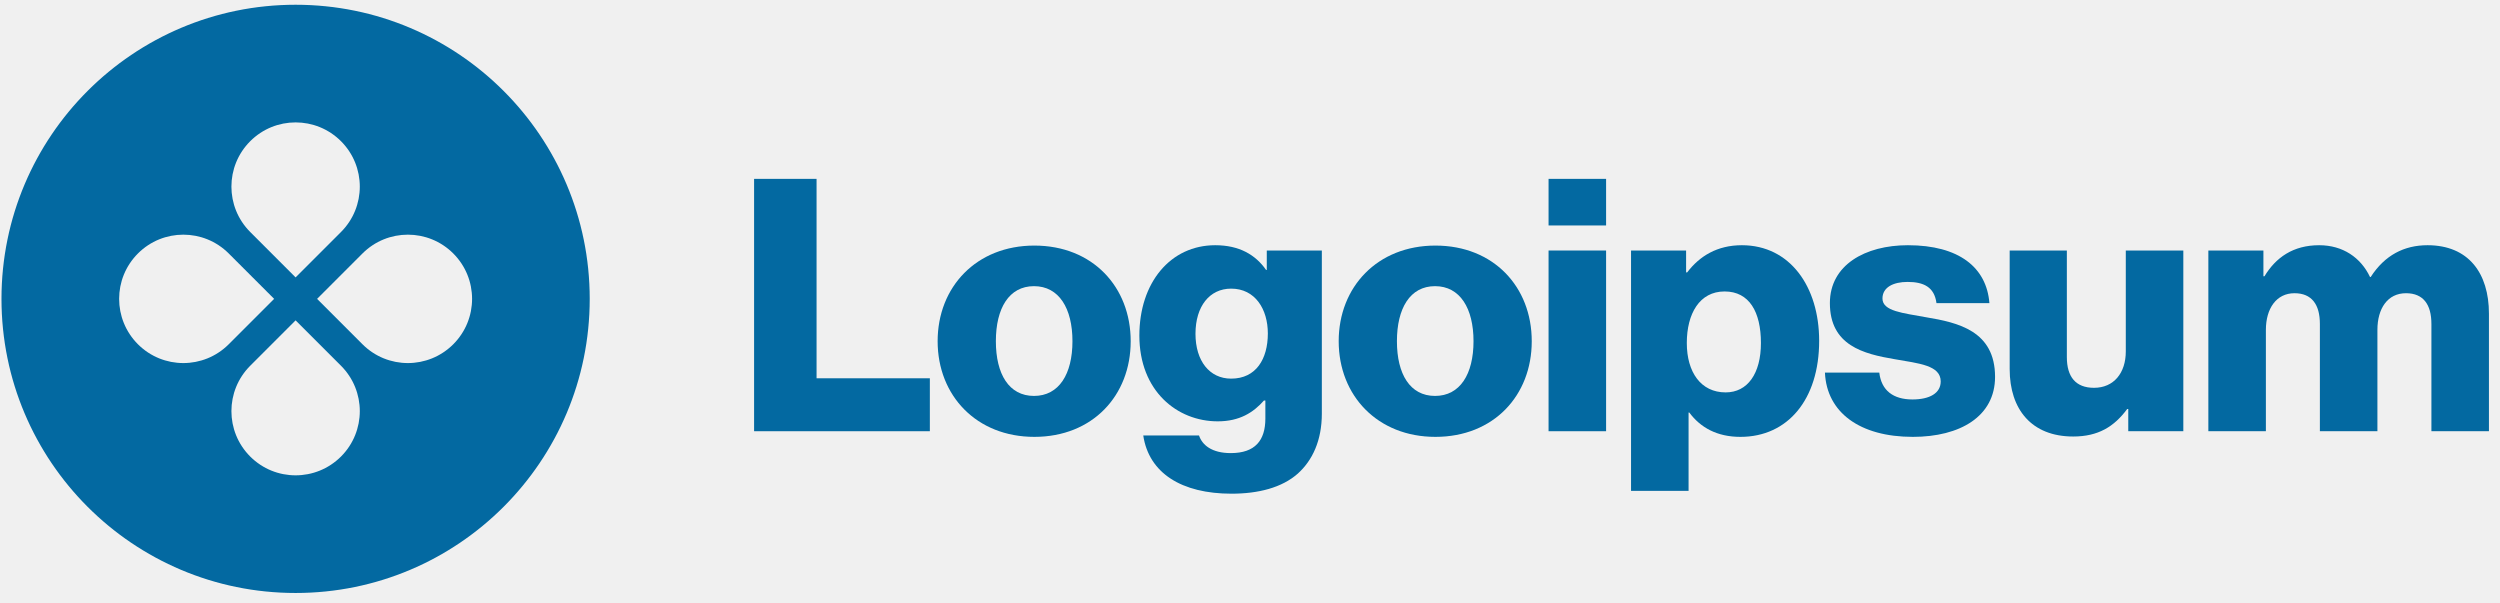
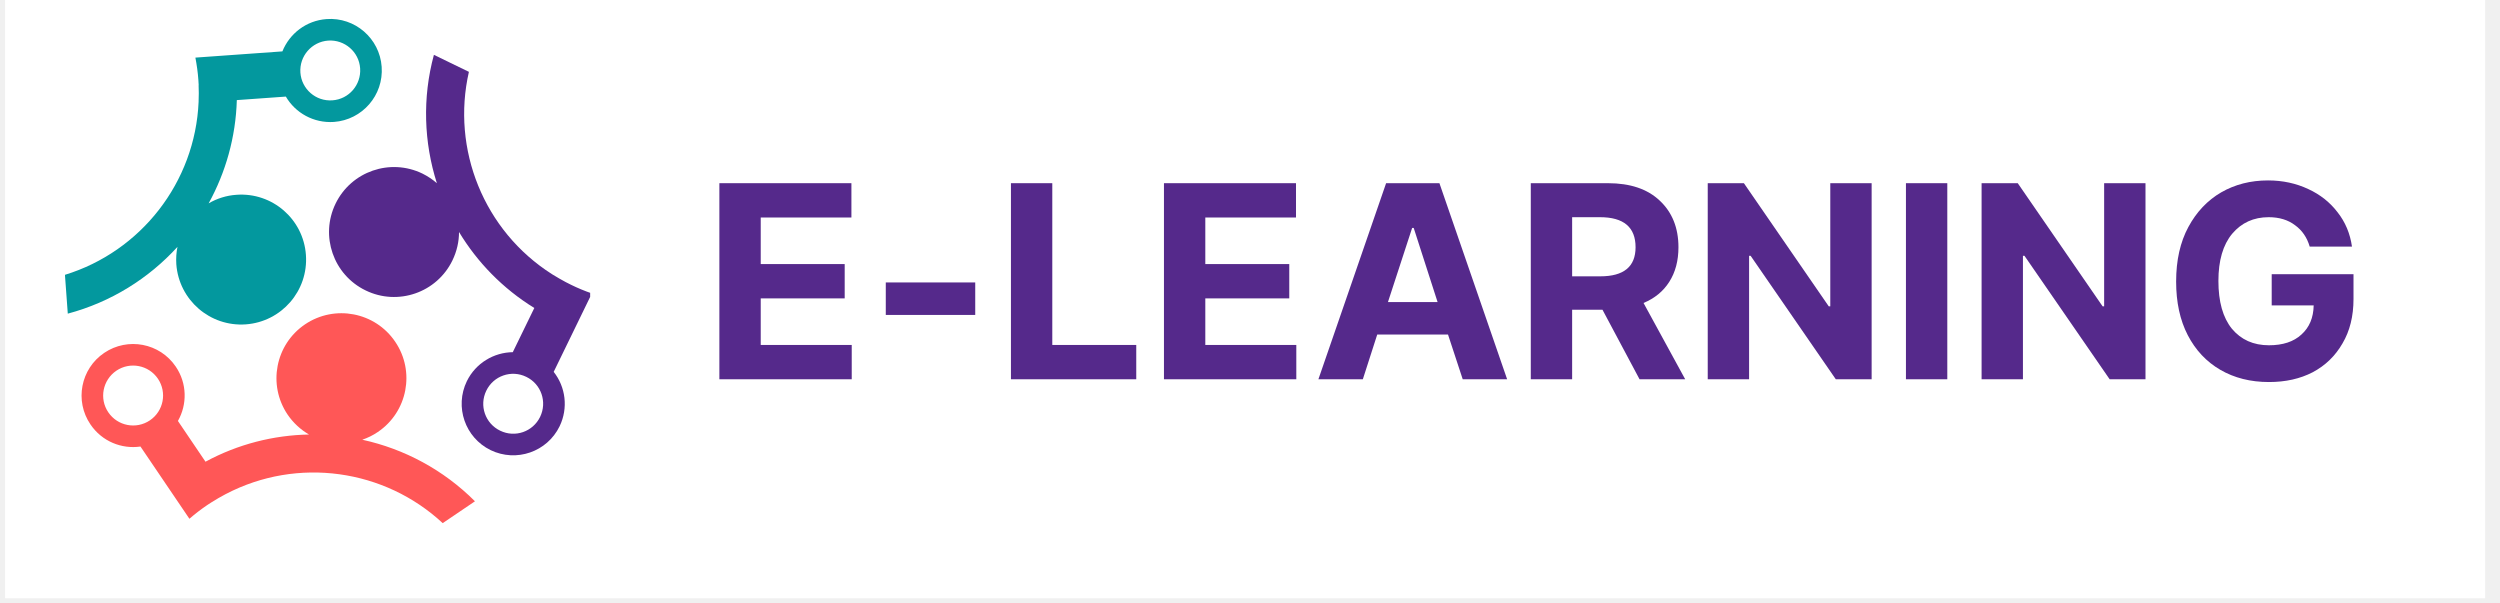
- <svg xmlns="http://www.w3.org/2000/svg" id="logo-52" width="170" height="41" viewBox="0 0 170 41" fill="none">
-   <path d="M51.278 29.323H63.23V25.723H55.526V12.163H51.278V29.323Z" class="cneutral" fill="#0369a1" />
-   <path d="M70.311 26.923C68.607 26.923 67.719 25.435 67.719 23.203C67.719 20.971 68.607 19.459 70.311 19.459C72.015 19.459 72.927 20.971 72.927 23.203C72.927 25.435 72.015 26.923 70.311 26.923ZM70.335 29.707C74.295 29.707 76.887 26.899 76.887 23.203C76.887 19.507 74.295 16.699 70.335 16.699C66.399 16.699 63.759 19.507 63.759 23.203C63.759 26.899 66.399 29.707 70.335 29.707Z" class="cneutral" fill="#0369a1" />
-   <path d="M83.741 33.571C85.565 33.571 87.173 33.163 88.253 32.203C89.237 31.315 89.885 29.971 89.885 28.123V17.035H86.141V18.355H86.093C85.373 17.323 84.269 16.675 82.637 16.675C79.589 16.675 77.477 19.219 77.477 22.819C77.477 26.587 80.045 28.651 82.805 28.651C84.293 28.651 85.229 28.051 85.949 27.235H86.045V28.459C86.045 29.947 85.349 30.811 83.693 30.811C82.397 30.811 81.749 30.259 81.533 29.611H77.741C78.125 32.179 80.357 33.571 83.741 33.571ZM83.717 25.747C82.253 25.747 81.293 24.547 81.293 22.699C81.293 20.827 82.253 19.627 83.717 19.627C85.349 19.627 86.213 21.019 86.213 22.675C86.213 24.403 85.421 25.747 83.717 25.747Z" class="cneutral" fill="#0369a1" />
-   <path d="M97.583 26.923C95.879 26.923 94.991 25.435 94.991 23.203C94.991 20.971 95.879 19.459 97.583 19.459C99.287 19.459 100.199 20.971 100.199 23.203C100.199 25.435 99.287 26.923 97.583 26.923ZM97.607 29.707C101.567 29.707 104.159 26.899 104.159 23.203C104.159 19.507 101.567 16.699 97.607 16.699C93.671 16.699 91.031 19.507 91.031 23.203C91.031 26.899 93.671 29.707 97.607 29.707Z" class="cneutral" fill="#0369a1" />
-   <path d="M105.302 29.323H109.214V17.035H105.302V29.323ZM105.302 15.331H109.214V12.163H105.302V15.331Z" class="cneutral" fill="#0369a1" />
-   <path d="M110.911 33.379H114.823V28.051H114.871C115.639 29.083 116.767 29.707 118.351 29.707C121.567 29.707 123.703 27.163 123.703 23.179C123.703 19.483 121.711 16.675 118.447 16.675C116.767 16.675 115.567 17.419 114.727 18.523H114.655V17.035H110.911V33.379ZM117.343 26.683C115.663 26.683 114.703 25.315 114.703 23.323C114.703 21.331 115.567 19.819 117.271 19.819C118.951 19.819 119.743 21.211 119.743 23.323C119.743 25.411 118.831 26.683 117.343 26.683Z" class="cneutral" fill="#0369a1" />
-   <path d="M130.072 29.707C133.288 29.707 135.664 28.315 135.664 25.627C135.664 22.483 133.12 21.931 130.96 21.571C129.4 21.283 128.008 21.163 128.008 20.299C128.008 19.531 128.752 19.171 129.712 19.171C130.792 19.171 131.536 19.507 131.68 20.611H135.28C135.088 18.187 133.216 16.675 129.736 16.675C126.832 16.675 124.432 18.019 124.432 20.611C124.432 23.491 126.712 24.067 128.848 24.427C130.48 24.715 131.968 24.835 131.968 25.939C131.968 26.731 131.224 27.163 130.048 27.163C128.752 27.163 127.936 26.563 127.792 25.339H124.096C124.216 28.051 126.472 29.707 130.072 29.707Z" class="cneutral" fill="#0369a1" />
-   <path d="M140.978 29.683C142.682 29.683 143.762 29.011 144.65 27.811H144.722V29.323H148.466V17.035H144.554V23.899C144.554 25.363 143.738 26.371 142.394 26.371C141.146 26.371 140.546 25.627 140.546 24.283V17.035H136.658V25.099C136.658 27.835 138.146 29.683 140.978 29.683Z" class="cneutral" fill="#0369a1" />
-   <path d="M150.168 29.323H154.08V22.435C154.08 20.971 154.8 19.939 156.024 19.939C157.2 19.939 157.752 20.707 157.752 22.027V29.323H161.664V22.435C161.664 20.971 162.36 19.939 163.608 19.939C164.784 19.939 165.336 20.707 165.336 22.027V29.323H169.248V21.331C169.248 18.571 167.856 16.675 165.072 16.675C163.488 16.675 162.168 17.347 161.208 18.835H161.16C160.536 17.515 159.312 16.675 157.704 16.675C155.928 16.675 154.752 17.515 153.984 18.787H153.912V17.035H150.168V29.323Z" class="cneutral" fill="#0369a1" />
-   <path fill-rule="evenodd" clip-rule="evenodd" d="M20.101 40.323C31.147 40.323 40.101 31.369 40.101 20.323C40.101 9.278 31.147 0.323 20.101 0.323C9.056 0.323 0.101 9.278 0.101 20.323C0.101 31.369 9.056 40.323 20.101 40.323ZM23.188 15.776C24.893 14.071 24.893 11.307 23.188 9.602C21.483 7.897 18.719 7.897 17.015 9.602C15.31 11.307 15.31 14.071 17.015 15.776L20.101 18.863L23.188 15.776ZM24.649 23.41C26.354 25.115 29.118 25.115 30.823 23.41C32.528 21.705 32.528 18.941 30.823 17.236C29.118 15.531 26.354 15.531 24.649 17.236L21.562 20.323L24.649 23.41ZM23.188 31.045C24.893 29.34 24.893 26.576 23.188 24.871L20.101 21.784L17.015 24.871C15.31 26.576 15.31 29.34 17.015 31.045C18.719 32.749 21.483 32.749 23.188 31.045ZM9.38 23.41C7.675 21.705 7.675 18.941 9.38 17.236C11.085 15.531 13.849 15.531 15.554 17.236L18.641 20.323L15.554 23.41C13.849 25.115 11.085 25.115 9.38 23.41Z" class="ccustom" fill="#0369a1" />
+ <svg xmlns="http://www.w3.org/2000/svg" width="170" zoomAndPan="magnify" viewBox="0 0 127.5 30.75" height="41" preserveAspectRatio="xMidYMid meet" version="1.0">
+   <defs>
+     <g />
+     <clipPath id="35241f9eac">
+       <path d="M 0.266 0 L 126.738 0 L 126.738 30.504 L 0.266 30.504 Z M 0.266 0 " clip-rule="nonzero" />
+     </clipPath>
+     <clipPath id="45e75c06fc">
+       <path d="M 4 15 L 25 15 L 25 26.906 L 4 26.906 Z M 4 15 " clip-rule="nonzero" />
+     </clipPath>
+     <clipPath id="c56b66cc26">
+       <path d="M 3.316 0.867 L 20 0.867 L 20 17 L 3.316 17 Z M 3.316 0.867 " clip-rule="nonzero" />
+     </clipPath>
+     <clipPath id="95635a2e2e">
+       <path d="M 16 2 L 30.098 2 L 30.098 24 L 16 24 Z M 16 2 " clip-rule="nonzero" />
+     </clipPath>
+   </defs>
+   <g clip-path="url(#35241f9eac)">
+     <path fill="#ffffff" d="M 0.266 0 L 126.738 0 L 126.738 30.504 L 0.266 30.504 Z M 0.266 0 " fill-opacity="1" fill-rule="nonzero" />
+     <path fill="#ffffff" d="M 0.266 0 L 126.738 0 L 126.738 30.504 L 0.266 30.504 Z M 0.266 0 " fill-opacity="1" fill-rule="nonzero" />
+   </g>
+   <g clip-path="url(#45e75c06fc)">
+     <path fill="#ff5757" d="M 7.645 21.438 C 6.945 21.91 5.996 21.727 5.523 21.027 C 5.051 20.332 5.234 19.383 5.934 18.906 C 6.633 18.434 7.582 18.617 8.055 19.316 C 8.527 20.016 8.344 20.965 7.645 21.438 Z M 20.156 17.43 C 19.133 15.914 17.07 15.52 15.555 16.543 C 14.039 17.57 13.645 19.629 14.668 21.145 C 14.961 21.574 15.336 21.914 15.758 22.16 C 13.957 22.195 12.148 22.645 10.48 23.547 L 9.074 21.469 C 9.551 20.629 9.547 19.555 8.965 18.699 C 8.152 17.496 6.52 17.184 5.316 17.996 C 4.113 18.809 3.797 20.445 4.613 21.645 C 5.195 22.508 6.199 22.914 7.164 22.773 L 9.66 26.457 C 9.945 26.211 10.246 25.977 10.57 25.758 C 10.645 25.707 10.719 25.66 10.793 25.613 L 10.797 25.613 C 11.027 25.465 11.258 25.332 11.496 25.207 C 11.508 25.203 11.516 25.195 11.527 25.191 C 15.18 23.285 19.617 23.926 22.578 26.68 L 24.223 25.566 C 22.617 23.957 20.609 22.891 18.477 22.426 C 18.75 22.332 19.02 22.203 19.27 22.031 C 20.785 21.008 21.184 18.945 20.156 17.43 " fill-opacity="1" fill-rule="nonzero" />
+   </g>
+   <g clip-path="url(#c56b66cc26)">
+     <path fill="#03989e" d="M 15.32 3.703 C 15.262 2.863 15.895 2.133 16.734 2.07 C 17.578 2.012 18.309 2.645 18.367 3.484 C 18.426 4.328 17.793 5.059 16.953 5.117 C 16.109 5.18 15.379 4.543 15.32 3.703 Z M 12.535 16.543 C 14.359 16.41 15.734 14.828 15.602 13 C 15.473 11.176 13.887 9.801 12.062 9.934 C 11.543 9.969 11.062 10.125 10.641 10.371 C 11.508 8.793 12.023 7 12.078 5.105 L 14.578 4.926 C 15.066 5.762 16 6.289 17.031 6.219 C 18.48 6.113 19.57 4.855 19.465 3.406 C 19.363 1.961 18.105 0.867 16.656 0.973 C 15.617 1.047 14.766 1.715 14.402 2.621 L 9.965 2.938 C 10.035 3.309 10.09 3.688 10.117 4.074 C 10.121 4.164 10.129 4.254 10.133 4.344 L 10.129 4.348 C 10.141 4.617 10.141 4.887 10.129 5.152 C 10.129 5.164 10.129 5.18 10.129 5.191 C 9.953 9.305 7.18 12.828 3.312 14.016 L 3.457 15.996 C 5.652 15.41 7.578 14.207 9.051 12.59 C 8.992 12.875 8.973 13.172 8.992 13.473 C 9.125 15.301 10.711 16.672 12.535 16.543 " fill-opacity="1" fill-rule="nonzero" />
+   </g>
+   <g clip-path="url(#95635a2e2e)">
+     <path fill="#55298b" d="M 26.84 19.219 C 27.602 19.586 27.914 20.5 27.547 21.258 C 27.18 22.02 26.266 22.336 25.508 21.965 C 24.746 21.598 24.43 20.684 24.801 19.926 C 25.168 19.164 26.082 18.848 26.84 19.219 Z M 17.113 10.387 C 16.316 12.031 17 14.016 18.648 14.812 C 20.293 15.613 22.277 14.926 23.074 13.281 C 23.301 12.812 23.41 12.32 23.41 11.832 C 24.34 13.371 25.637 14.715 27.25 15.707 L 26.152 17.961 C 25.188 17.973 24.262 18.516 23.809 19.441 C 23.176 20.75 23.719 22.32 25.023 22.957 C 26.332 23.59 27.902 23.047 28.539 21.742 C 28.992 20.805 28.844 19.73 28.238 18.965 L 30.184 14.965 C 29.824 14.84 29.469 14.695 29.121 14.523 C 29.039 14.484 28.961 14.445 28.883 14.402 L 28.879 14.402 C 28.641 14.273 28.406 14.141 28.18 14 C 28.172 13.992 28.16 13.984 28.148 13.98 C 24.672 11.77 23.012 7.605 23.914 3.664 L 22.129 2.797 C 21.535 4.992 21.617 7.262 22.281 9.344 C 22.062 9.152 21.816 8.988 21.543 8.852 C 19.898 8.055 17.914 8.738 17.113 10.387 " fill-opacity="1" fill-rule="nonzero" />
+   </g>
+   <g fill="#55298b" fill-opacity="1">
+     <g transform="translate(35.81307, 19.34274)">
+       <g>
+         <path d="M 0.875 0 L 0.875 -10 L 7.609 -10 L 7.609 -8.25 L 2.984 -8.25 L 2.984 -5.875 L 7.266 -5.875 L 7.266 -4.125 L 2.984 -4.125 L 2.984 -1.75 L 7.625 -1.75 L 7.625 0 Z M 0.875 0 " />
+       </g>
+     </g>
+   </g>
+   <g fill="#55298b" fill-opacity="1">
+     <g transform="translate(44.23693, 19.34274)">
+       <g>
+         <path d="M 5.5 -4.938 L 5.5 -3.281 L 0.938 -3.281 L 0.938 -4.938 Z M 5.5 -4.938 " />
+       </g>
+     </g>
+   </g>
+   <g fill="#55298b" fill-opacity="1">
+     <g transform="translate(50.68303, 19.34274)">
+       <g>
+         <path d="M 0.875 0 L 0.875 -10 L 2.984 -10 L 2.984 -1.75 L 7.266 -1.75 L 7.266 0 Z M 0.875 0 " />
+       </g>
+     </g>
+   </g>
+   <g fill="#55298b" fill-opacity="1">
+     <g transform="translate(58.48671, 19.34274)">
+       <g>
+         <path d="M 0.875 0 L 0.875 -10 L 7.609 -10 L 7.609 -8.25 L 2.984 -8.25 L 2.984 -5.875 L 7.266 -5.875 L 7.266 -4.125 L 2.984 -4.125 L 2.984 -1.75 L 7.625 -1.75 L 7.625 0 Z M 0.875 0 " />
+       </g>
+     </g>
+   </g>
+   <g fill="#55298b" fill-opacity="1">
+     <g transform="translate(66.91057, 19.34274)">
+       <g>
+         <path d="M 2.594 0 L 0.328 0 L 3.781 -10 L 6.5 -10 L 9.953 0 L 7.688 0 L 6.938 -2.281 L 3.328 -2.281 Z M 3.875 -3.938 L 6.406 -3.938 L 5.188 -7.719 L 5.109 -7.719 Z M 3.875 -3.938 " />
+       </g>
+     </g>
+   </g>
+   <g fill="#55298b" fill-opacity="1">
+     <g transform="translate(77.19502, 19.34274)">
+       <g>
+         <path d="M 0.875 0 L 0.875 -10 L 4.812 -10 C 5.945 -10 6.828 -9.703 7.453 -9.109 C 8.086 -8.516 8.406 -7.723 8.406 -6.734 C 8.406 -6.047 8.25 -5.457 7.938 -4.969 C 7.633 -4.488 7.195 -4.129 6.625 -3.891 L 8.75 0 L 6.422 0 L 4.531 -3.547 L 2.984 -3.547 L 2.984 0 Z M 2.984 -5.25 L 4.422 -5.25 C 5.617 -5.25 6.219 -5.742 6.219 -6.734 C 6.219 -7.754 5.613 -8.266 4.406 -8.266 L 2.984 -8.266 Z M 2.984 -5.25 " />
+       </g>
+     </g>
+   </g>
+   <g fill="#55298b" fill-opacity="1">
+     <g transform="translate(86.21955, 19.34274)">
+       <g>
+         <path d="M 9.234 -10 L 9.234 0 L 7.406 0 L 3.062 -6.297 L 2.984 -6.297 L 2.984 0 L 0.875 0 L 0.875 -10 L 2.719 -10 L 7.047 -3.719 L 7.125 -3.719 L 7.125 -10 Z M 9.234 -10 " />
+       </g>
+     </g>
+   </g>
+   <g fill="#55298b" fill-opacity="1">
+     <g transform="translate(96.3282, 19.34274)">
+       <g>
+         <path d="M 2.984 -10 L 2.984 0 L 0.875 0 L 0.875 -10 Z M 2.984 -10 " />
+       </g>
+     </g>
+   </g>
+   <g fill="#55298b" fill-opacity="1">
+     <g transform="translate(100.1861, 19.34274)">
+       <g>
+         <path d="M 9.234 -10 L 9.234 0 L 7.406 0 L 3.062 -6.297 L 2.984 -6.297 L 2.984 0 L 0.875 0 L 0.875 -10 L 2.719 -10 L 7.047 -3.719 L 7.125 -3.719 L 7.125 -10 Z M 9.234 -10 " />
+       </g>
+     </g>
+   </g>
+   <g fill="#55298b" fill-opacity="1">
+     <g transform="translate(110.2947, 19.34274)">
+       <g>
+         <path d="M 7.5 -6.766 C 7.363 -7.234 7.113 -7.598 6.75 -7.859 C 6.395 -8.129 5.945 -8.266 5.406 -8.266 C 4.645 -8.266 4.023 -7.984 3.547 -7.422 C 3.078 -6.859 2.844 -6.055 2.844 -5.016 C 2.844 -3.961 3.07 -3.148 3.531 -2.578 C 4 -2.016 4.629 -1.734 5.422 -1.734 C 6.129 -1.734 6.68 -1.914 7.078 -2.281 C 7.484 -2.645 7.691 -3.141 7.703 -3.766 L 5.562 -3.766 L 5.562 -5.359 L 9.734 -5.359 L 9.734 -4.094 C 9.734 -3.219 9.547 -2.461 9.172 -1.828 C 8.805 -1.191 8.301 -0.703 7.656 -0.359 C 7.008 -0.023 6.266 0.141 5.422 0.141 C 4.484 0.141 3.656 -0.066 2.938 -0.484 C 2.227 -0.898 1.676 -1.488 1.281 -2.25 C 0.883 -3.02 0.688 -3.93 0.688 -4.984 C 0.688 -6.066 0.895 -6.992 1.312 -7.766 C 1.727 -8.535 2.285 -9.125 2.984 -9.531 C 3.691 -9.938 4.488 -10.141 5.375 -10.141 C 6.125 -10.141 6.805 -9.992 7.422 -9.703 C 8.035 -9.422 8.535 -9.023 8.922 -8.516 C 9.316 -8.016 9.562 -7.43 9.656 -6.766 Z M 7.5 -6.766 " />
+       </g>
+     </g>
+   </g>
</svg>
